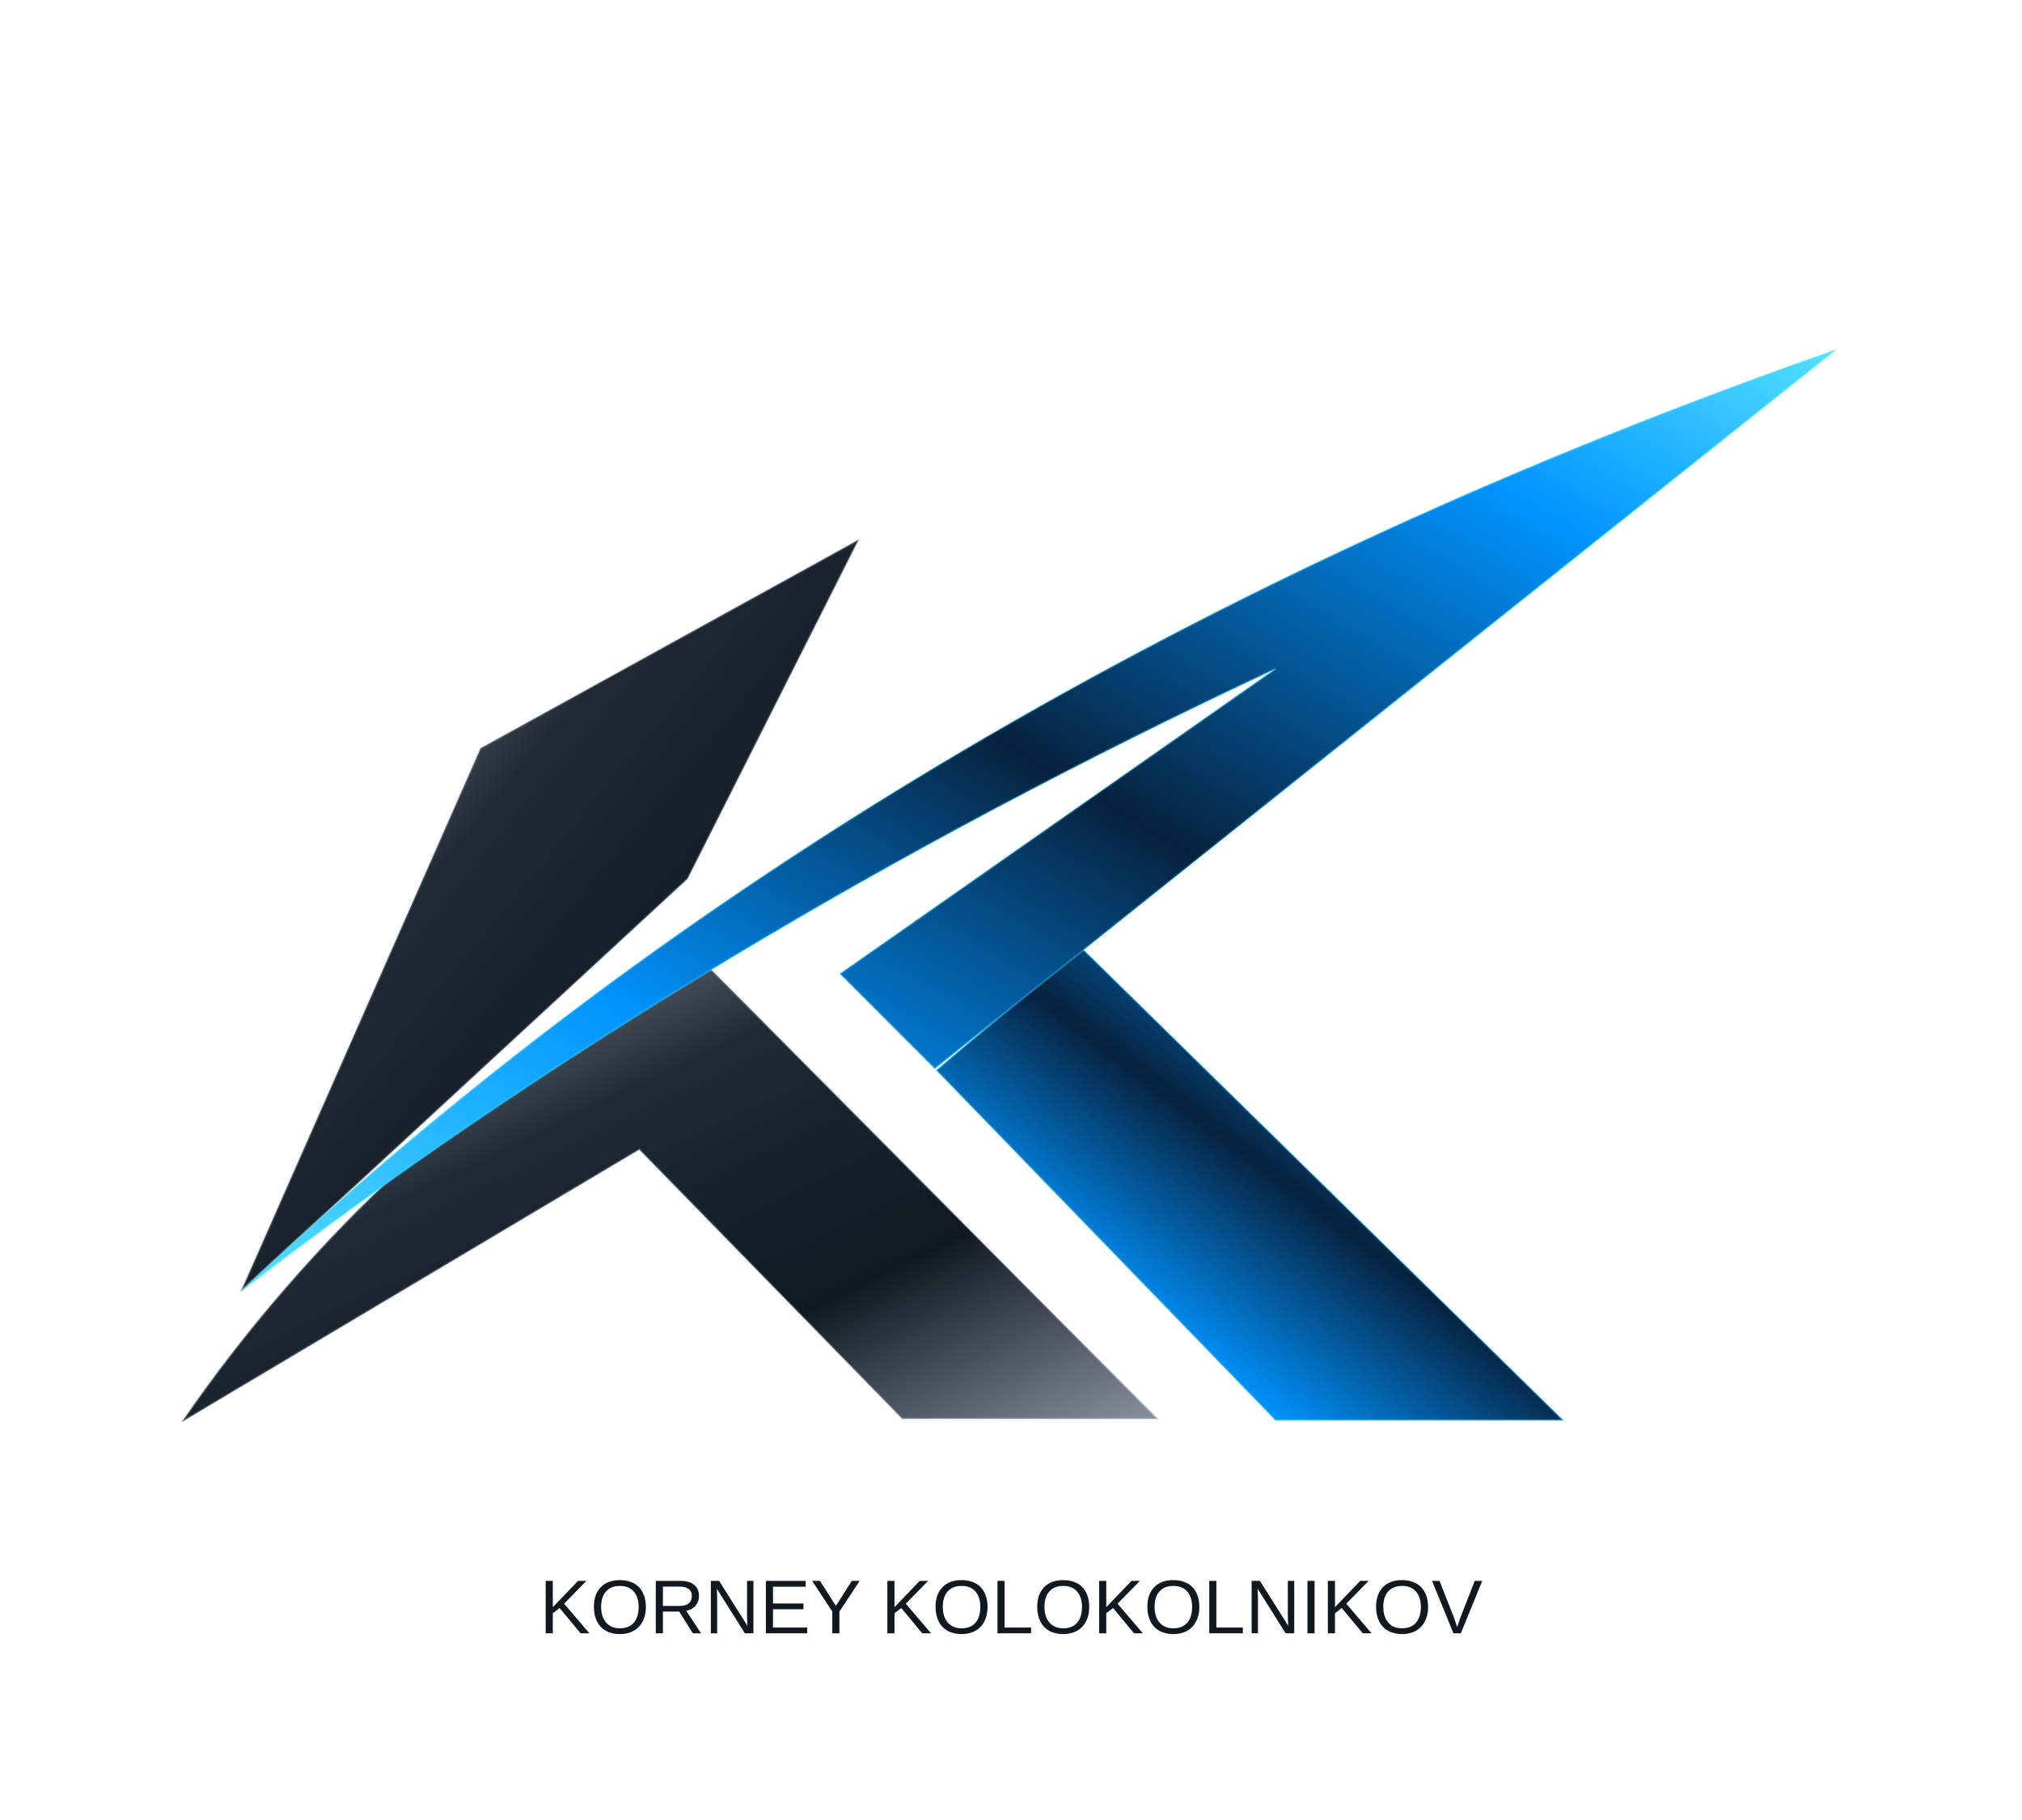
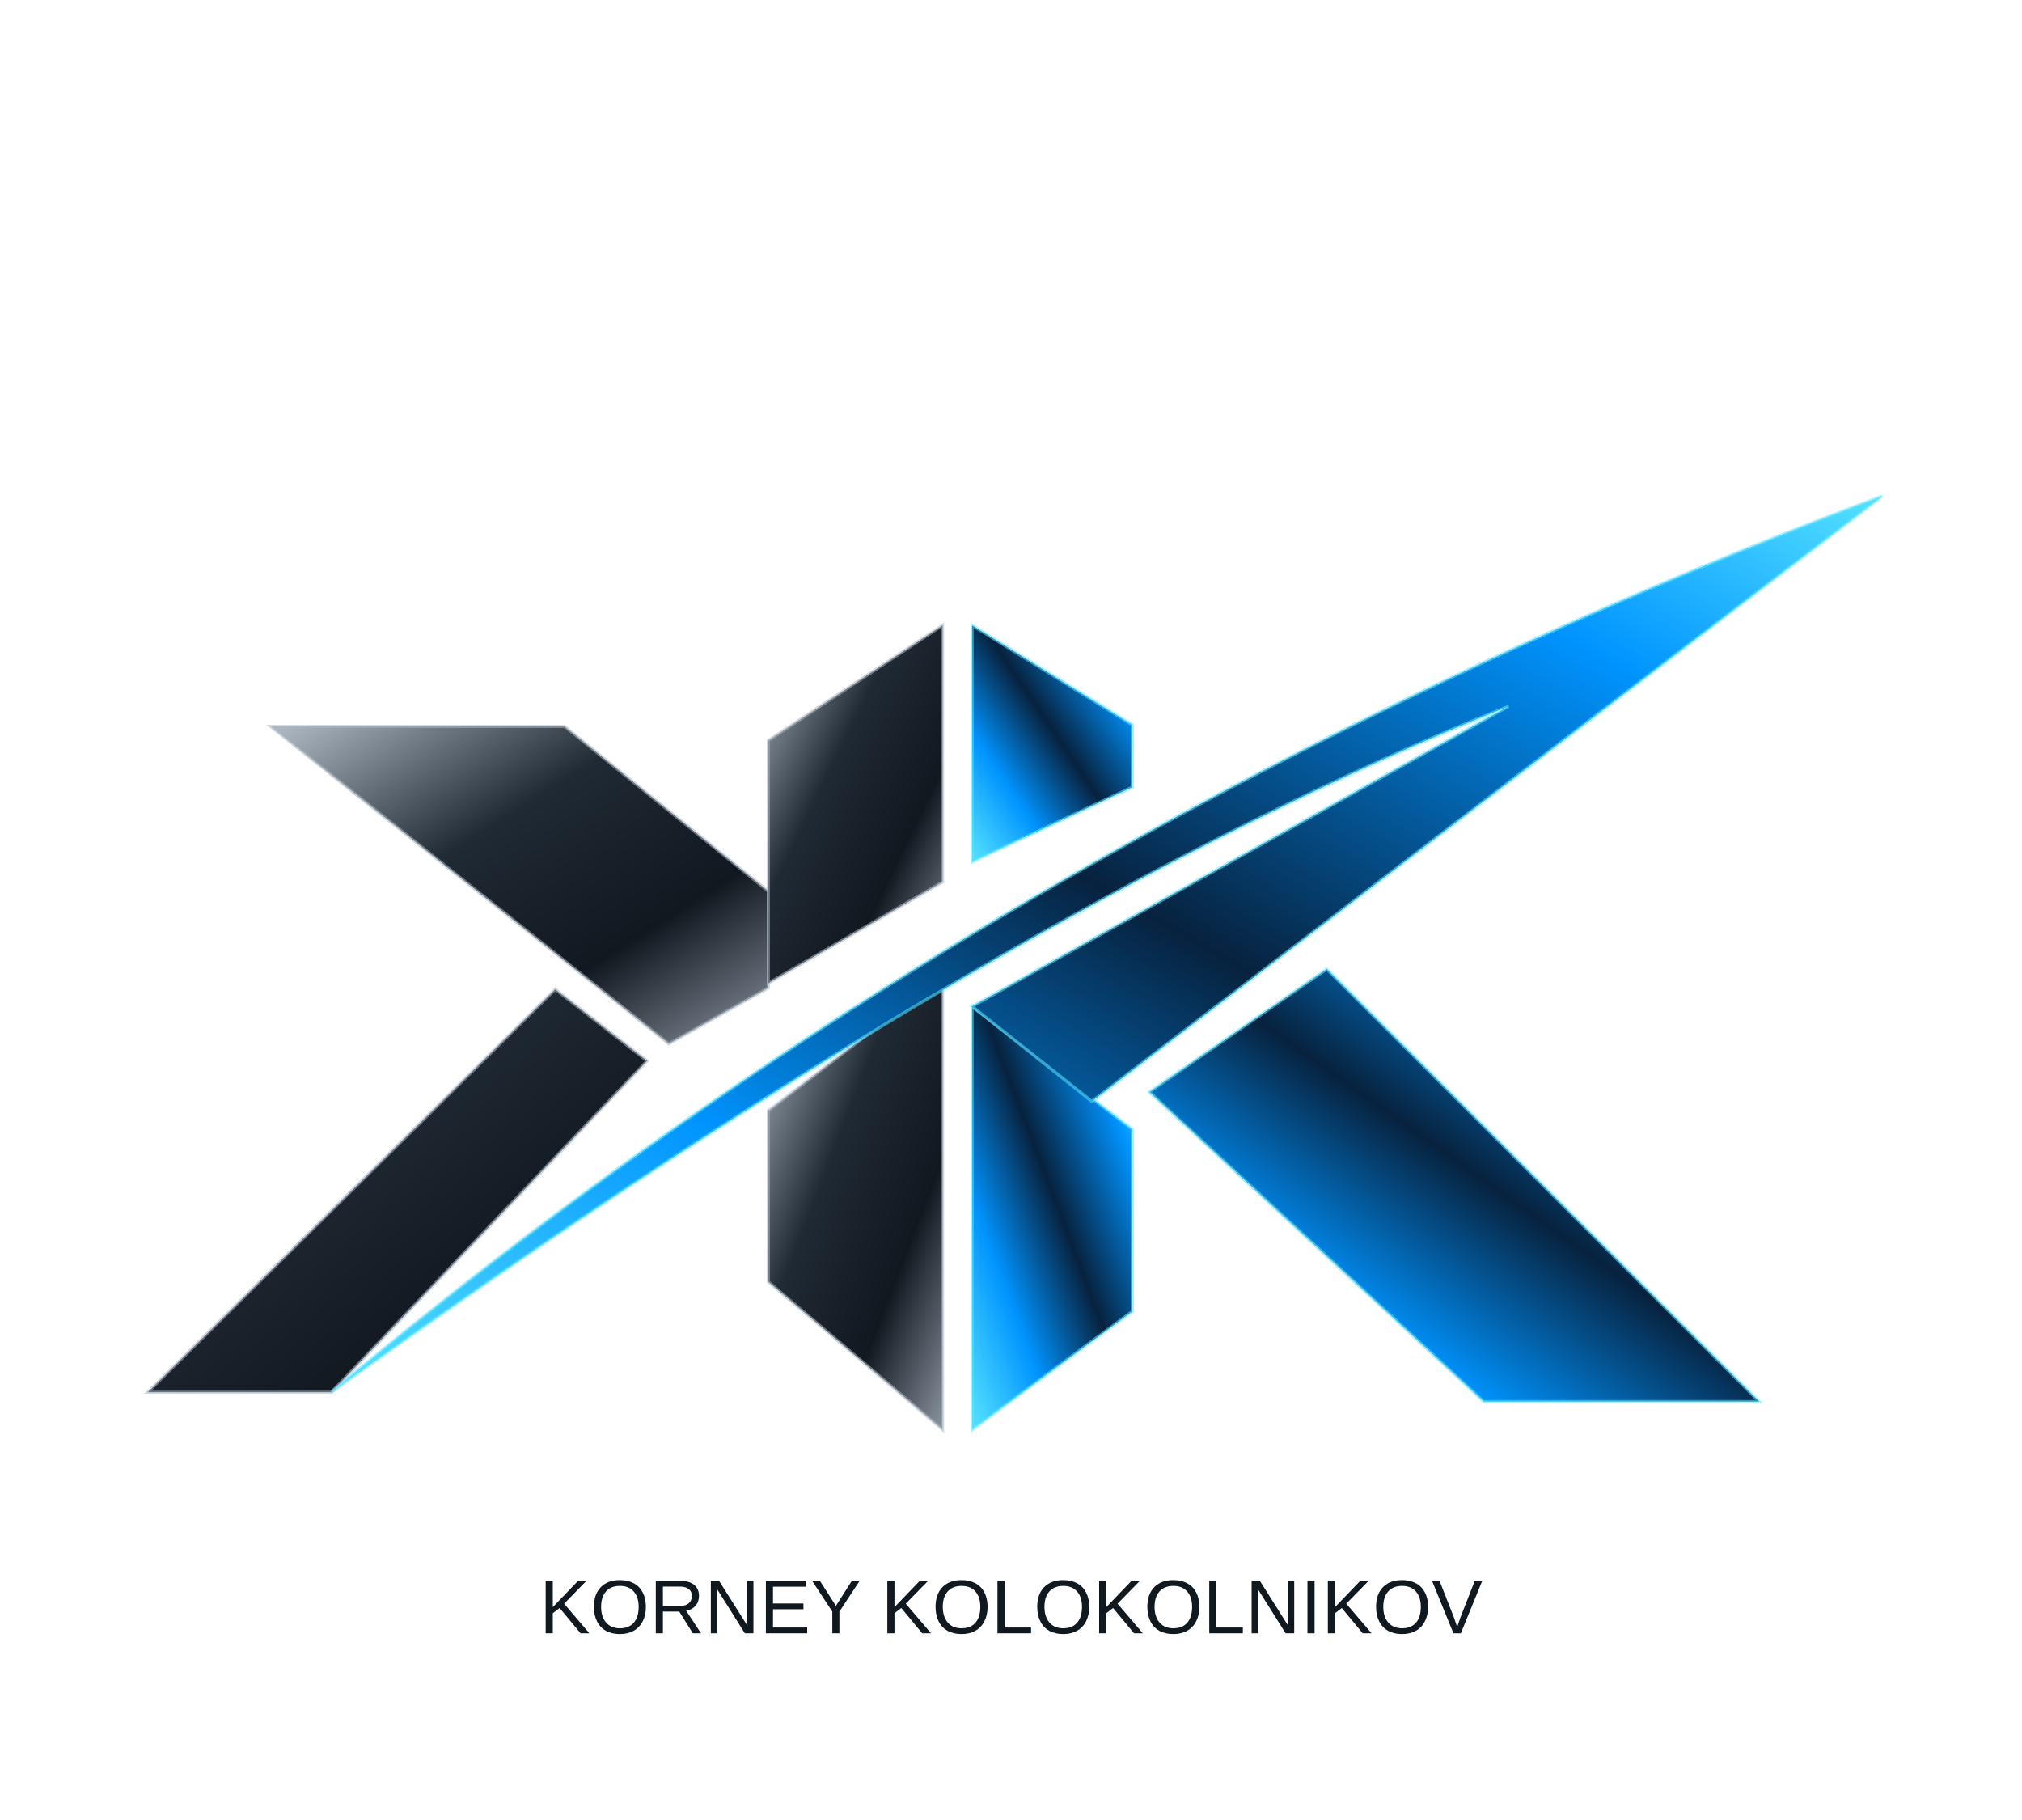
<svg xmlns="http://www.w3.org/2000/svg" role="img" viewBox="0 0 1300 1170">
  <defs>
    <linearGradient id="metal" x1="0" y1="0" x2="1" y2="1">
      <stop stop-color="#b3bdc8" />
      <stop offset=".38" stop-color="#202a34" />
      <stop offset=".7" stop-color="#101820" />
      <stop offset="1" stop-color="#8a949f" />
    </linearGradient>
    <linearGradient id="colour" x1="0" y1="1" x2="1" y2="0">
      <stop stop-color="#57e3ff" />
      <stop offset=".27" stop-color="#0094ff" />
      <stop offset=".53" stop-color="#07223e" />
      <stop offset=".82" stop-color="#0094ff" />
      <stop offset="1" stop-color="#57e3ff" />
    </linearGradient>
  </defs>
-   <path d="M155 830 309 481 552 347 442 565Z" fill="url(#metal)" stroke="#a9b5c3" stroke-opacity=".3" stroke-width="1.4" />
-   <path d="M117 914Q240 735 445 611L744 912H580L411 739Z" fill="url(#metal)" stroke="#a9b5c3" stroke-opacity=".3" stroke-width="1.4" />
-   <path d="M602 688 695 609 1005 913H820Z" fill="url(#colour)" stroke="#57e3ff" stroke-opacity=".3" stroke-width="1.4" />
-   <path d="M155 830Q570 438 1180 225L601 687 540 626 820 430Q450 603 155 830Z" fill="url(#colour)" stroke="#57e3ff" stroke-opacity=".3" stroke-width="1.4" />
+   <g transform="translate(0 45)">
+     <path d="M174 422H363L494 528V590L430 626Z" fill="url(#metal)" stroke="#a9b5c3" stroke-opacity=".55" stroke-width="2" />
+     <path d="M95 850 357 591 416 637 213 850Z" fill="url(#metal)" stroke="#a9b5c3" stroke-opacity=".55" stroke-width="2" />
+     <path d="M494 431 606 357V522L494 587Z" fill="url(#metal)" stroke="#a9b5c3" stroke-opacity=".55" stroke-width="2" />
+     <path d="M494 669 606 583V874L494 779Z" fill="url(#metal)" stroke="#a9b5c3" stroke-opacity=".55" stroke-width="2" />
+     <path d="M625 357 728 421V461L625 509Z" fill="url(#colour)" stroke="#57e3ff" stroke-opacity=".55" stroke-width="2" />
+     <path d="M625 602 728 681V798L625 874Z" fill="url(#colour)" stroke="#57e3ff" stroke-opacity=".55" stroke-width="2" />
+     <path d="M739 657 853 578 1131 856H954Z" fill="url(#colour)" stroke="#57e3ff" stroke-opacity=".55" stroke-width="2" />
+     <path d="M213 850Q650 483 1210 274L702 663 625 602 970 409Q650 536 213 850Z" fill="url(#colour)" stroke="#57e3ff" stroke-opacity=".55" stroke-width="2" />
+   </g>
  <text x="650" y="1050" text-anchor="middle" textLength="1070" lengthAdjust="spacing" font-family="Arial,Helvetica,sans-serif" font-size="49" font-weight="400" fill="#101820">KORNEY KOLOKOLNIKOV</text>
</svg>
